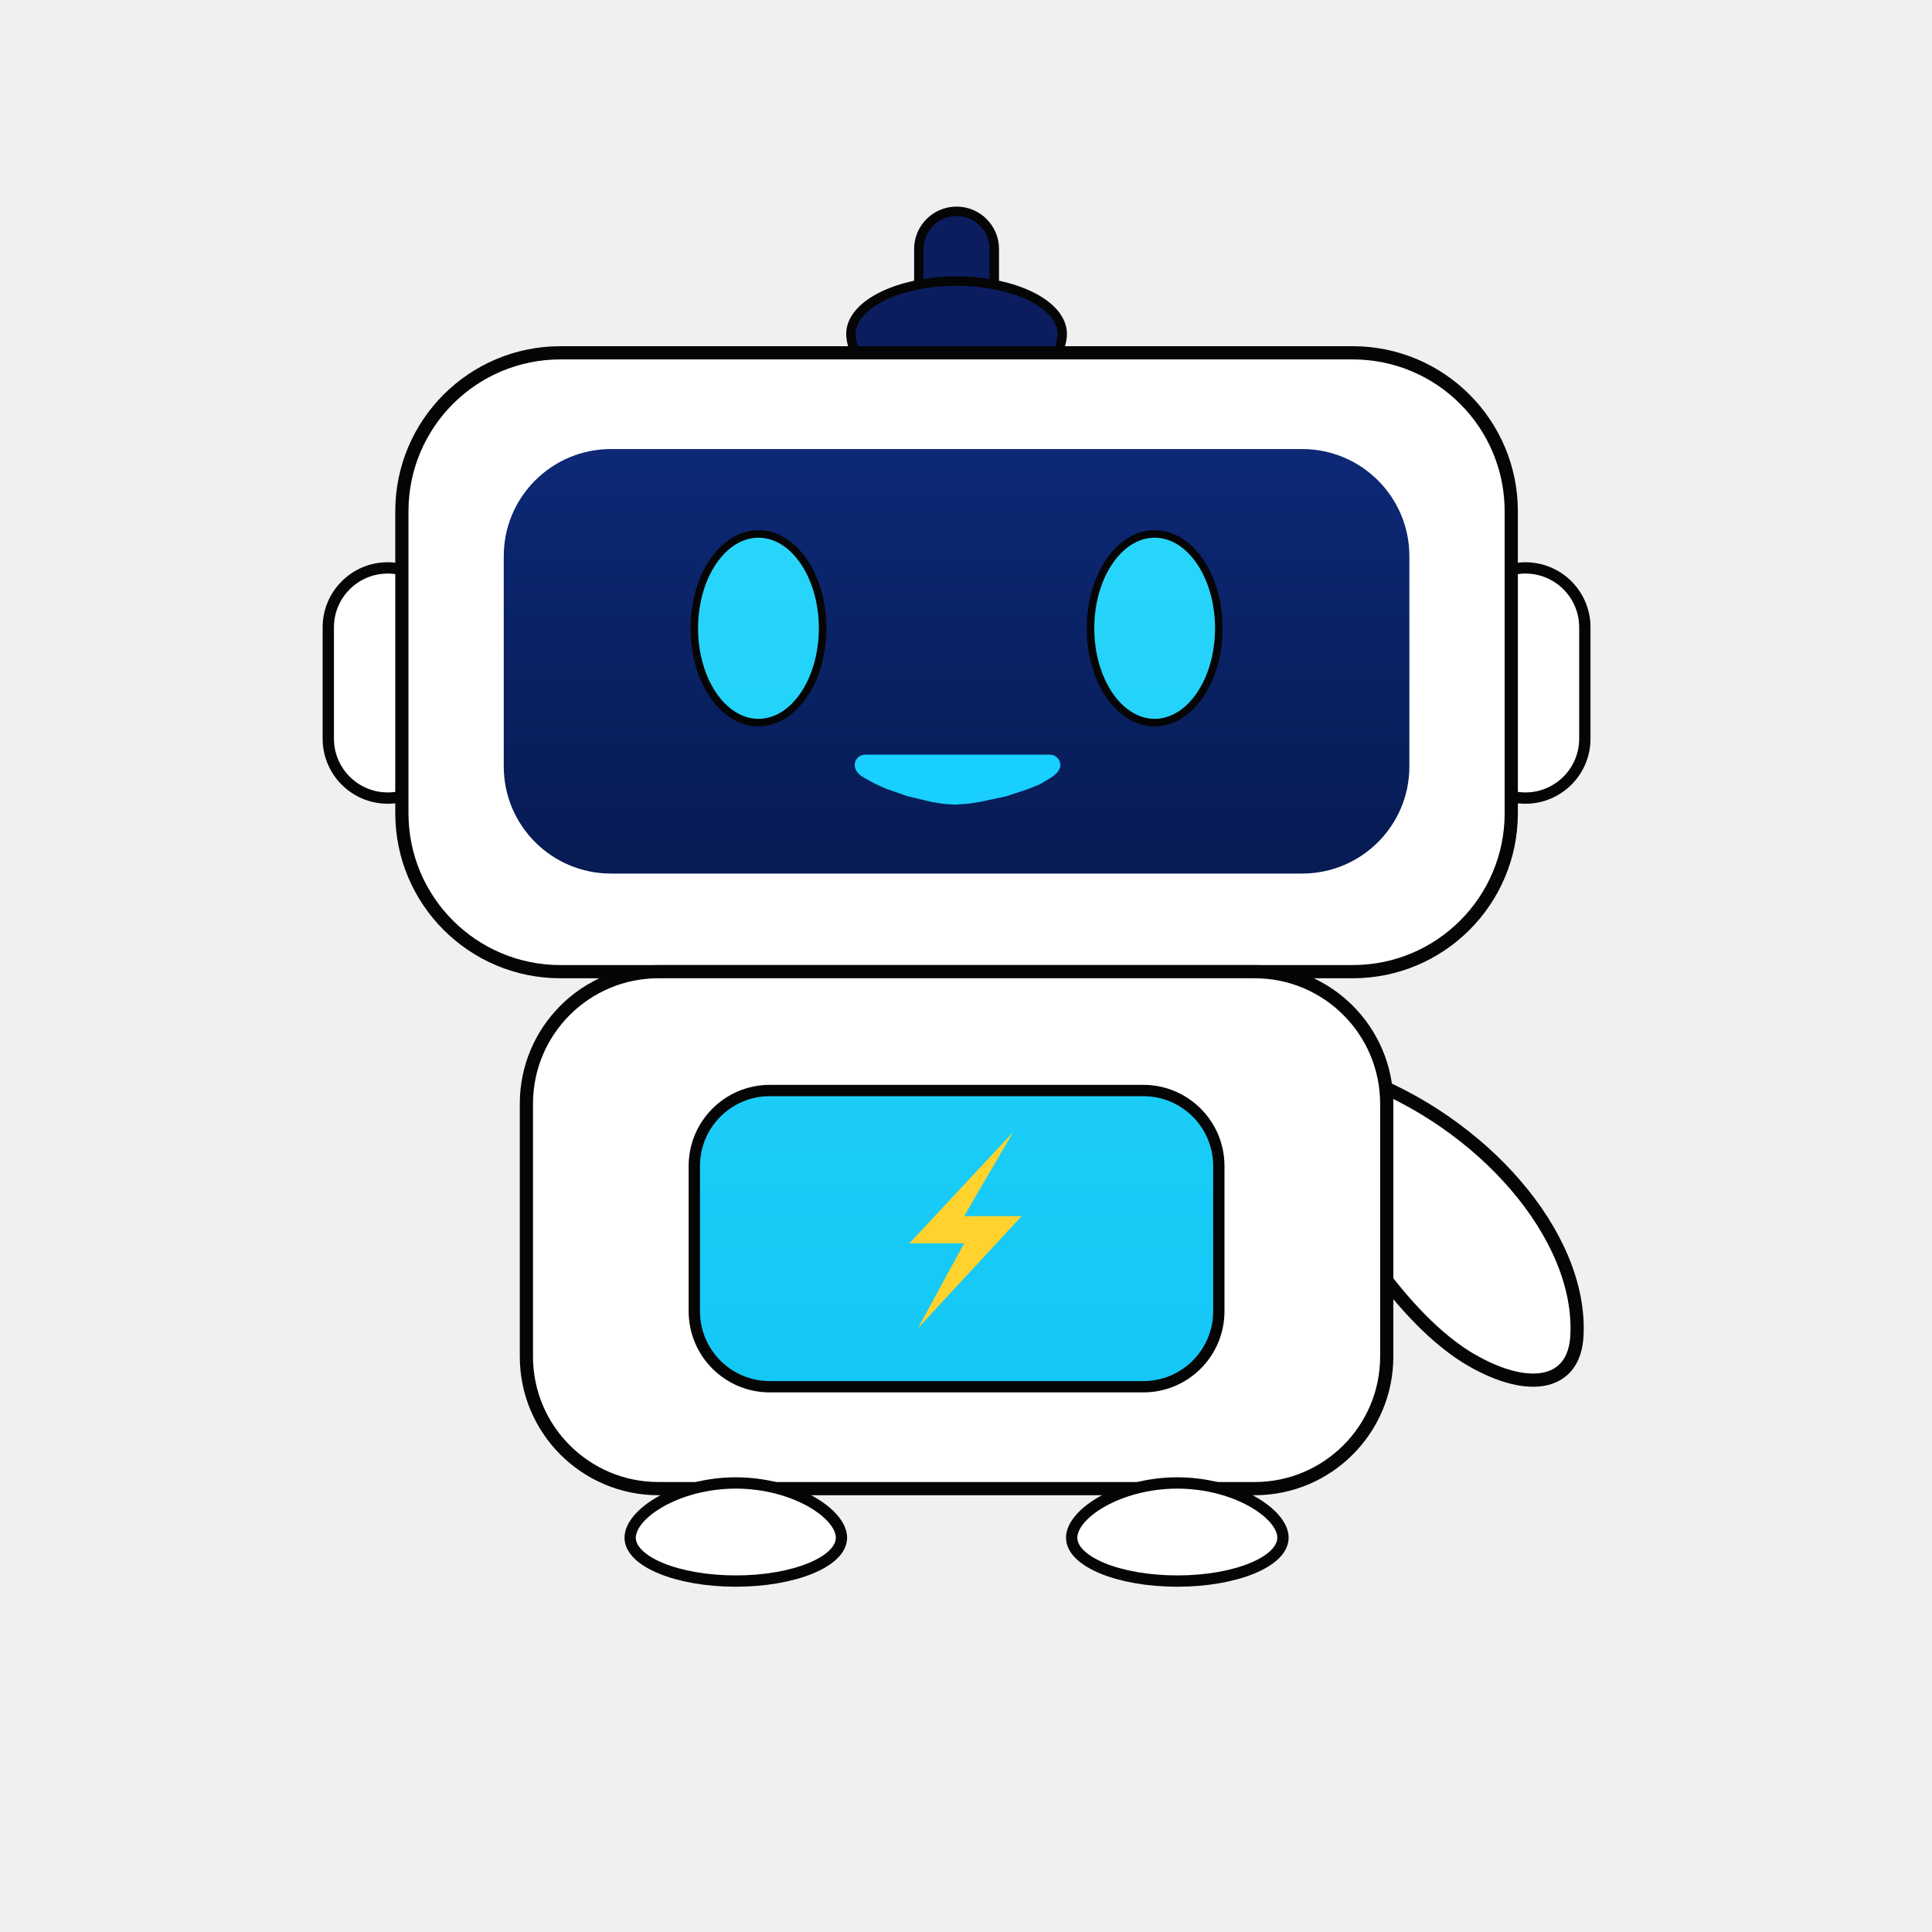
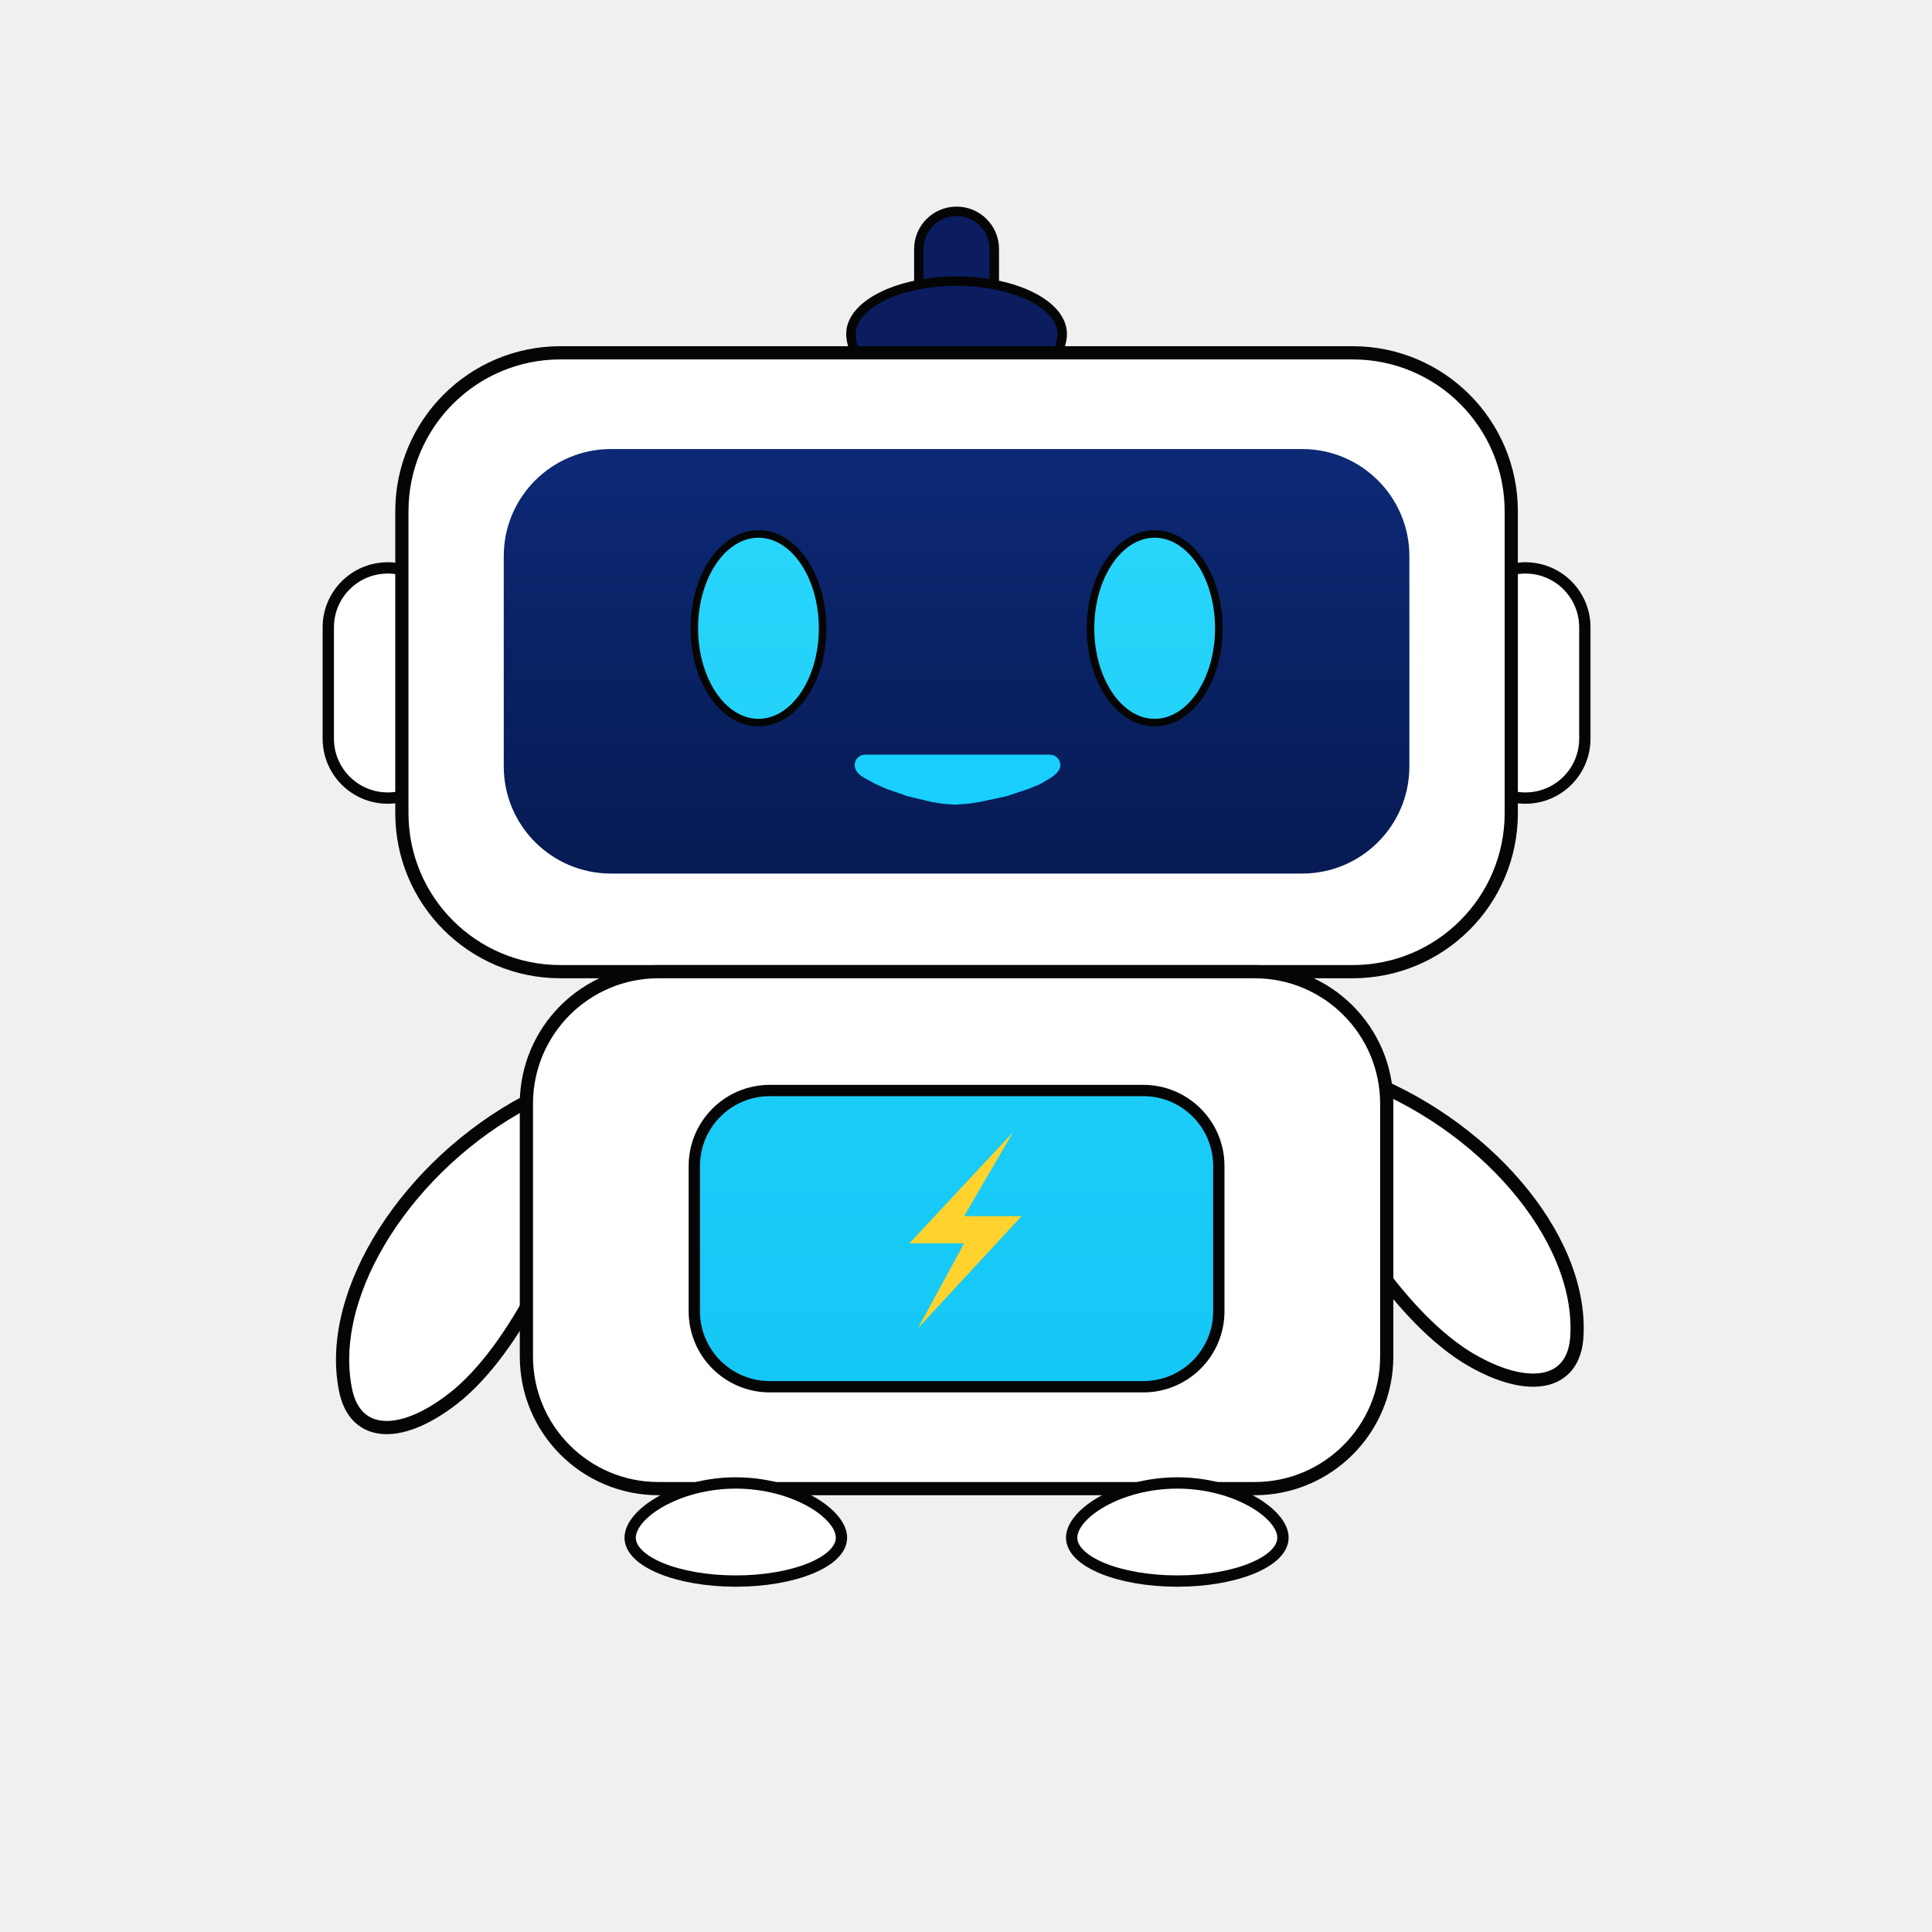
<svg xmlns="http://www.w3.org/2000/svg" width="1024" height="1024" viewBox="0 0 1024 1024" fill="none">
+   <path d="M279.001 584C217.001 617 173.001 684 183.001 736C188.001 763 214.001 763 243.001 739C278.001 709 298.001 653 321.001 610L279.001 584Z" fill="white" stroke="#050505" stroke-width="7" />
  <path d="M719.591 570.559C785.581 594.609 838.477 654.833 835.811 707.719C834.618 735.152 808.871 738.771 776.813 719.04C737.978 694.203 710.379 641.532 681.619 602.151L719.591 570.559Z" fill="white" stroke="#050505" stroke-width="7" />
  <path d="M527 132C527 120.954 518.046 112 507 112C495.954 112 487 120.954 487 132V154C487 165.046 495.954 174 507 174C518.046 174 527 165.046 527 154V132Z" fill="#0B1D5F" stroke="#050505" stroke-width="5" />
  <path d="M507 225.5C537.928 225.5 563 192.464 563 177C563 161.536 537.928 149 507 149C476.072 149 451 161.536 451 177C451 192.464 476.072 225.5 507 225.5Z" fill="#0B1D5F" stroke="#050505" stroke-width="5" />
  <path d="M237 332.5C237 315.103 222.897 301 205.5 301C188.103 301 174 315.103 174 332.5V391.5C174 408.897 188.103 423 205.5 423C222.897 423 237 408.897 237 391.5V332.5Z" fill="white" stroke="#050505" stroke-width="6" />
  <path d="M840 332.5C840 315.103 825.897 301 808.5 301C791.103 301 777 315.103 777 332.5V391.5C777 408.897 791.103 423 808.5 423C825.897 423 840 408.897 840 391.5V332.5Z" fill="white" stroke="#050505" stroke-width="6" />
  <path d="M717 187H297C250.608 187 213 224.608 213 271V431C213 477.392 250.608 515 297 515H717C763.392 515 801 477.392 801 431V271C801 224.608 763.392 187 717 187Z" fill="white" stroke="#050505" stroke-width="7" />
  <path d="M690.158 238H323.842C292.449 238 267 263.419 267 294.776V406.224C267 437.581 292.449 463 323.842 463H690.158C721.551 463 747 437.581 747 406.224V294.776C747 263.419 721.551 238 690.158 238Z" fill="url(#paint0_linear_604_1079)" />
  <path d="M402 383C420.778 383 436 360.614 436 333C436 305.386 420.778 283 402 283C383.222 283 368 305.386 368 333C368 360.614 383.222 383 402 383Z" fill="url(#paint1_linear_604_1079)" stroke="#050505" stroke-width="4" />
  <path d="M612 383C630.778 383 646 360.614 646 333C646 305.386 630.778 283 612 283C593.222 283 578 305.386 578 333C578 360.614 593.222 383 612 383Z" fill="url(#paint2_linear_604_1079)" stroke="#050505" stroke-width="4" />
  <path d="M556.5 400H458.5C455.462 400 453 402.462 453 405.5C453 408.538 455.5 411 458.5 412.5L464 415.5L469.5 418L481 422L493.5 425L499.5 426L506 426.5L513 426L519.5 425L533.5 422L545.5 418L551.5 415.5L556.5 412.5C559 411 562 408.538 562 405.5C562 402.462 559.538 400 556.5 400Z" fill="#18CFFF" />
  <path d="M665 515H349C310.34 515 279 546.34 279 585V719C279 757.66 310.34 789 349 789H665C703.66 789 735 757.66 735 719V585C735 546.34 703.66 515 665 515Z" fill="white" stroke="#050505" stroke-width="7" />
  <path d="M606 578H408C385.909 578 368 595.909 368 618V695C368 717.091 385.909 735 408 735H606C628.091 735 646 717.091 646 695V618C646 595.909 628.091 578 606 578Z" fill="url(#paint3_linear_604_1079)" stroke="#050505" stroke-width="6" />
  <path d="M537 600L482 659H511L486.5 704L541.5 644.565H511L537 600Z" fill="#FFD22E" />
  <path d="M390 838C420.928 838 446 827.703 446 815C446 802.297 420.928 786 390 786C359.072 786 334 802.297 334 815C334 827.703 359.072 838 390 838Z" fill="white" stroke="#050505" stroke-width="6" />
  <path d="M624 838C654.928 838 680 827.703 680 815C680 802.297 654.928 786 624 786C593.072 786 568 802.297 568 815C568 827.703 593.072 838 624 838Z" fill="white" stroke="#050505" stroke-width="6" />
  <defs>
    <linearGradient id="paint0_linear_604_1079" x1="507" y1="224.332" x2="507" y2="455.64" gradientUnits="userSpaceOnUse">
      <stop stop-color="#0D2A78" />
      <stop offset="1" stop-color="#071B54" />
    </linearGradient>
    <linearGradient id="paint1_linear_604_1079" x1="507" y1="-25" x2="507" y2="999" gradientUnits="userSpaceOnUse">
      <stop stop-color="#36DFFF" />
      <stop offset="1" stop-color="#08BFF2" />
    </linearGradient>
    <linearGradient id="paint2_linear_604_1079" x1="507" y1="-25" x2="507" y2="999" gradientUnits="userSpaceOnUse">
      <stop stop-color="#36DFFF" />
      <stop offset="1" stop-color="#08BFF2" />
    </linearGradient>
    <linearGradient id="paint3_linear_604_1079" x1="507" y1="-25" x2="507" y2="999" gradientUnits="userSpaceOnUse">
      <stop stop-color="#36DFFF" />
      <stop offset="1" stop-color="#08BFF2" />
    </linearGradient>
  </defs>
</svg>
